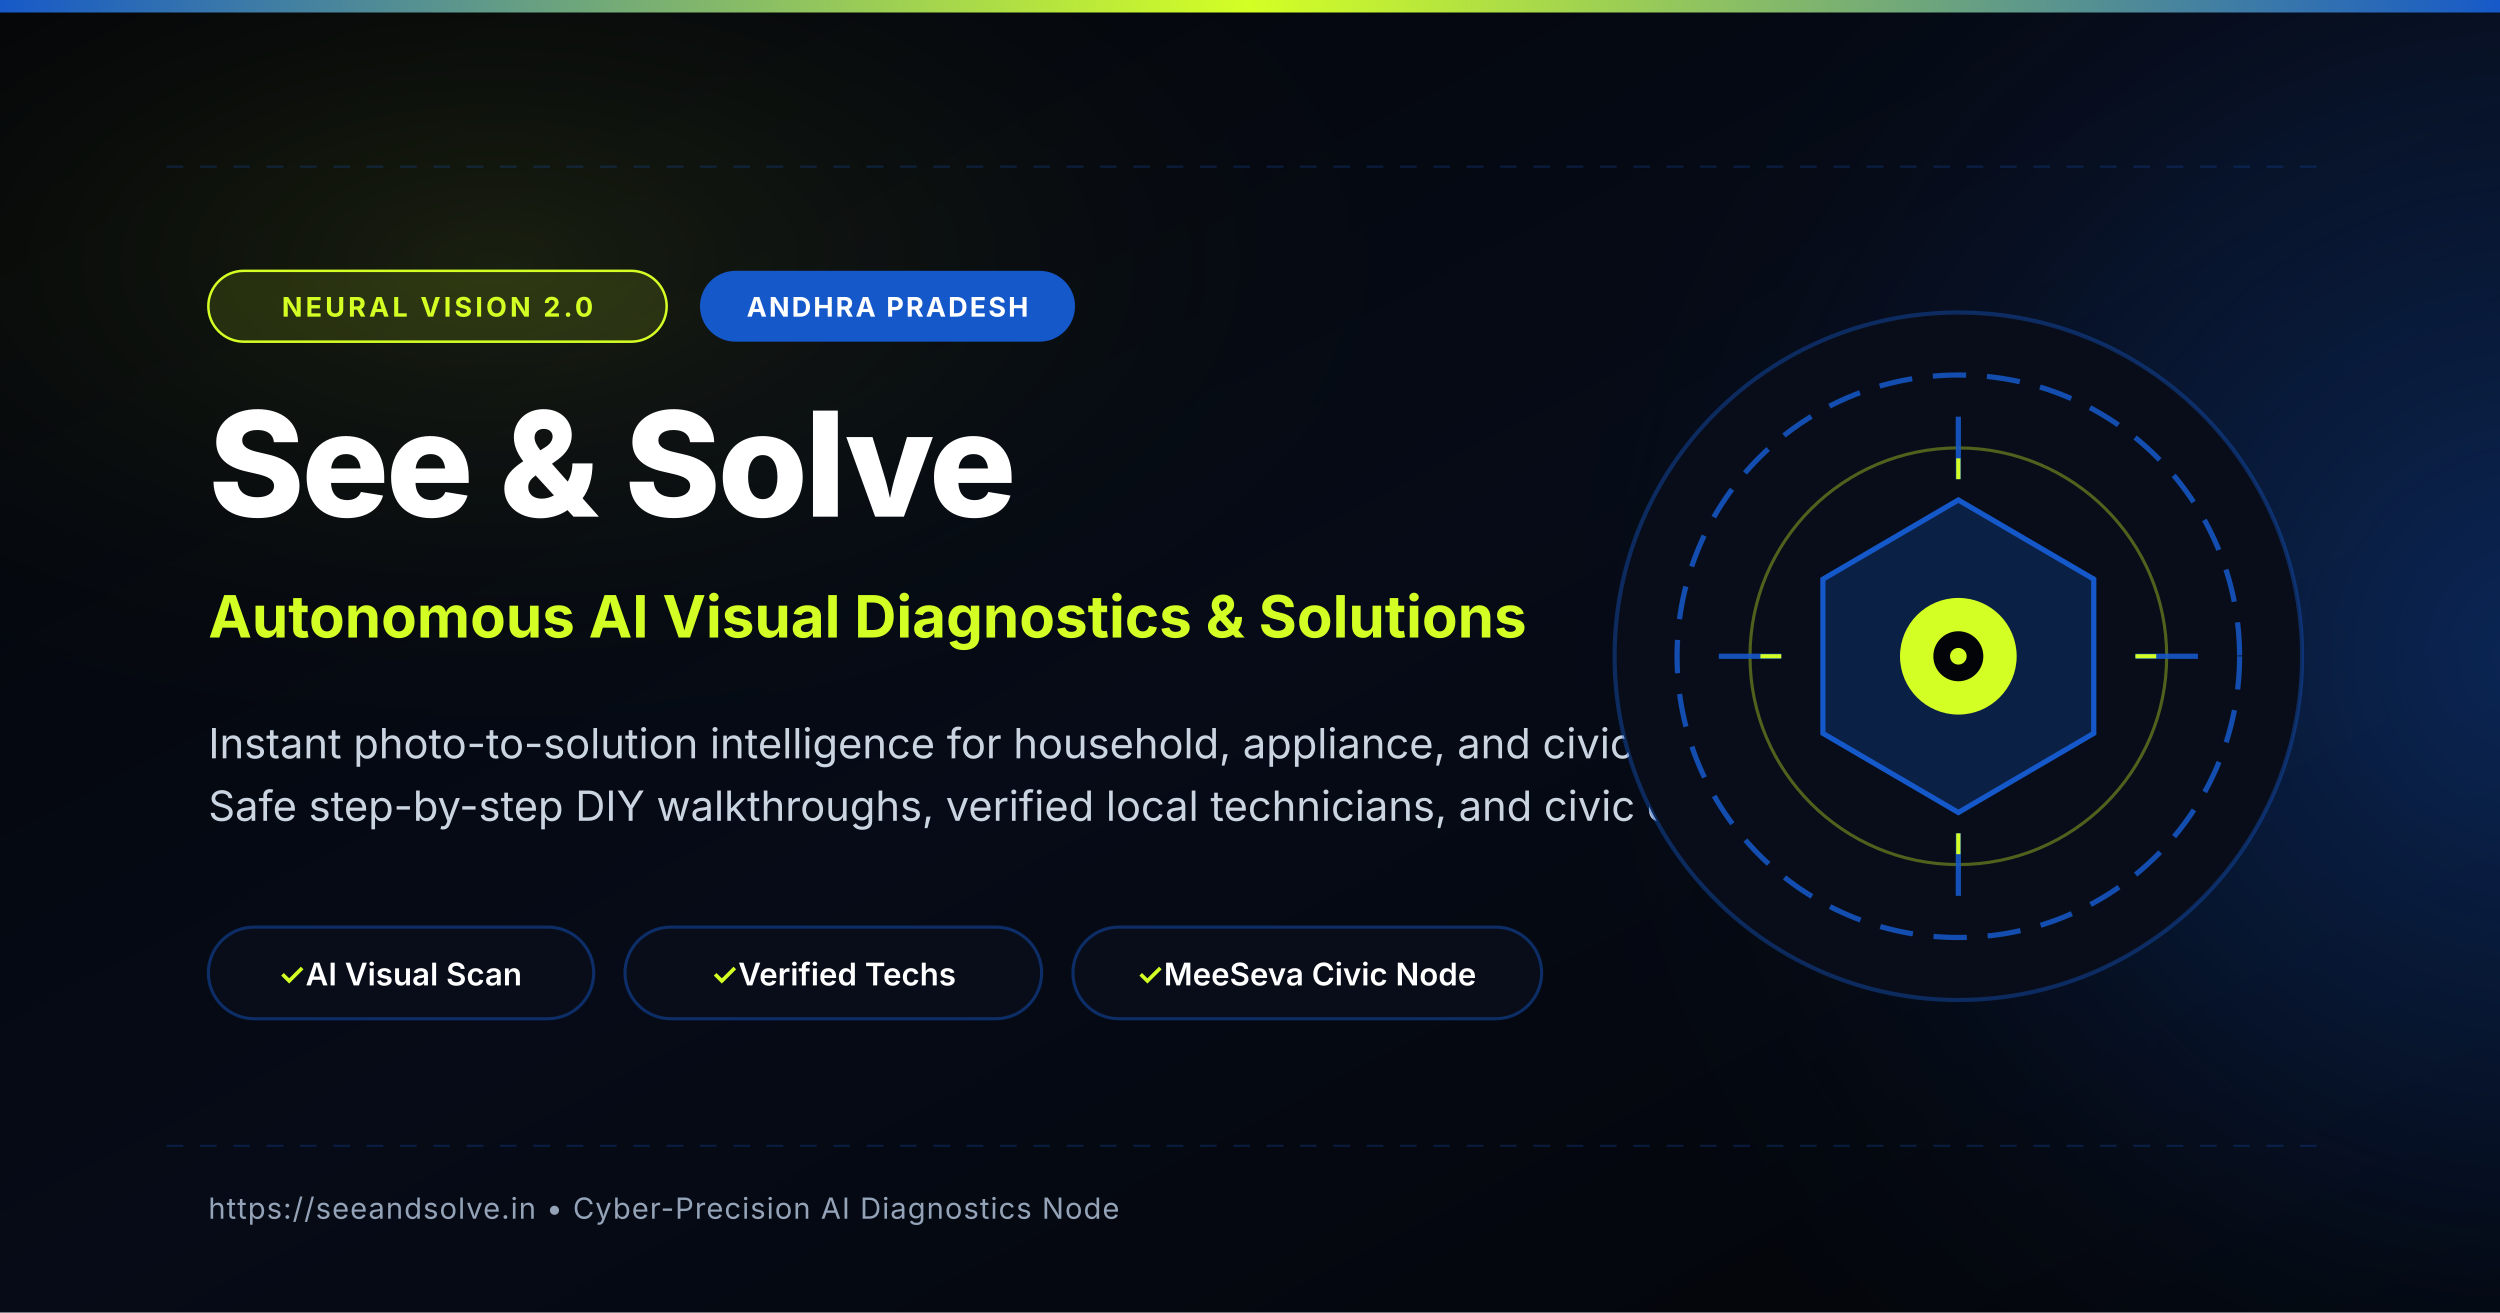
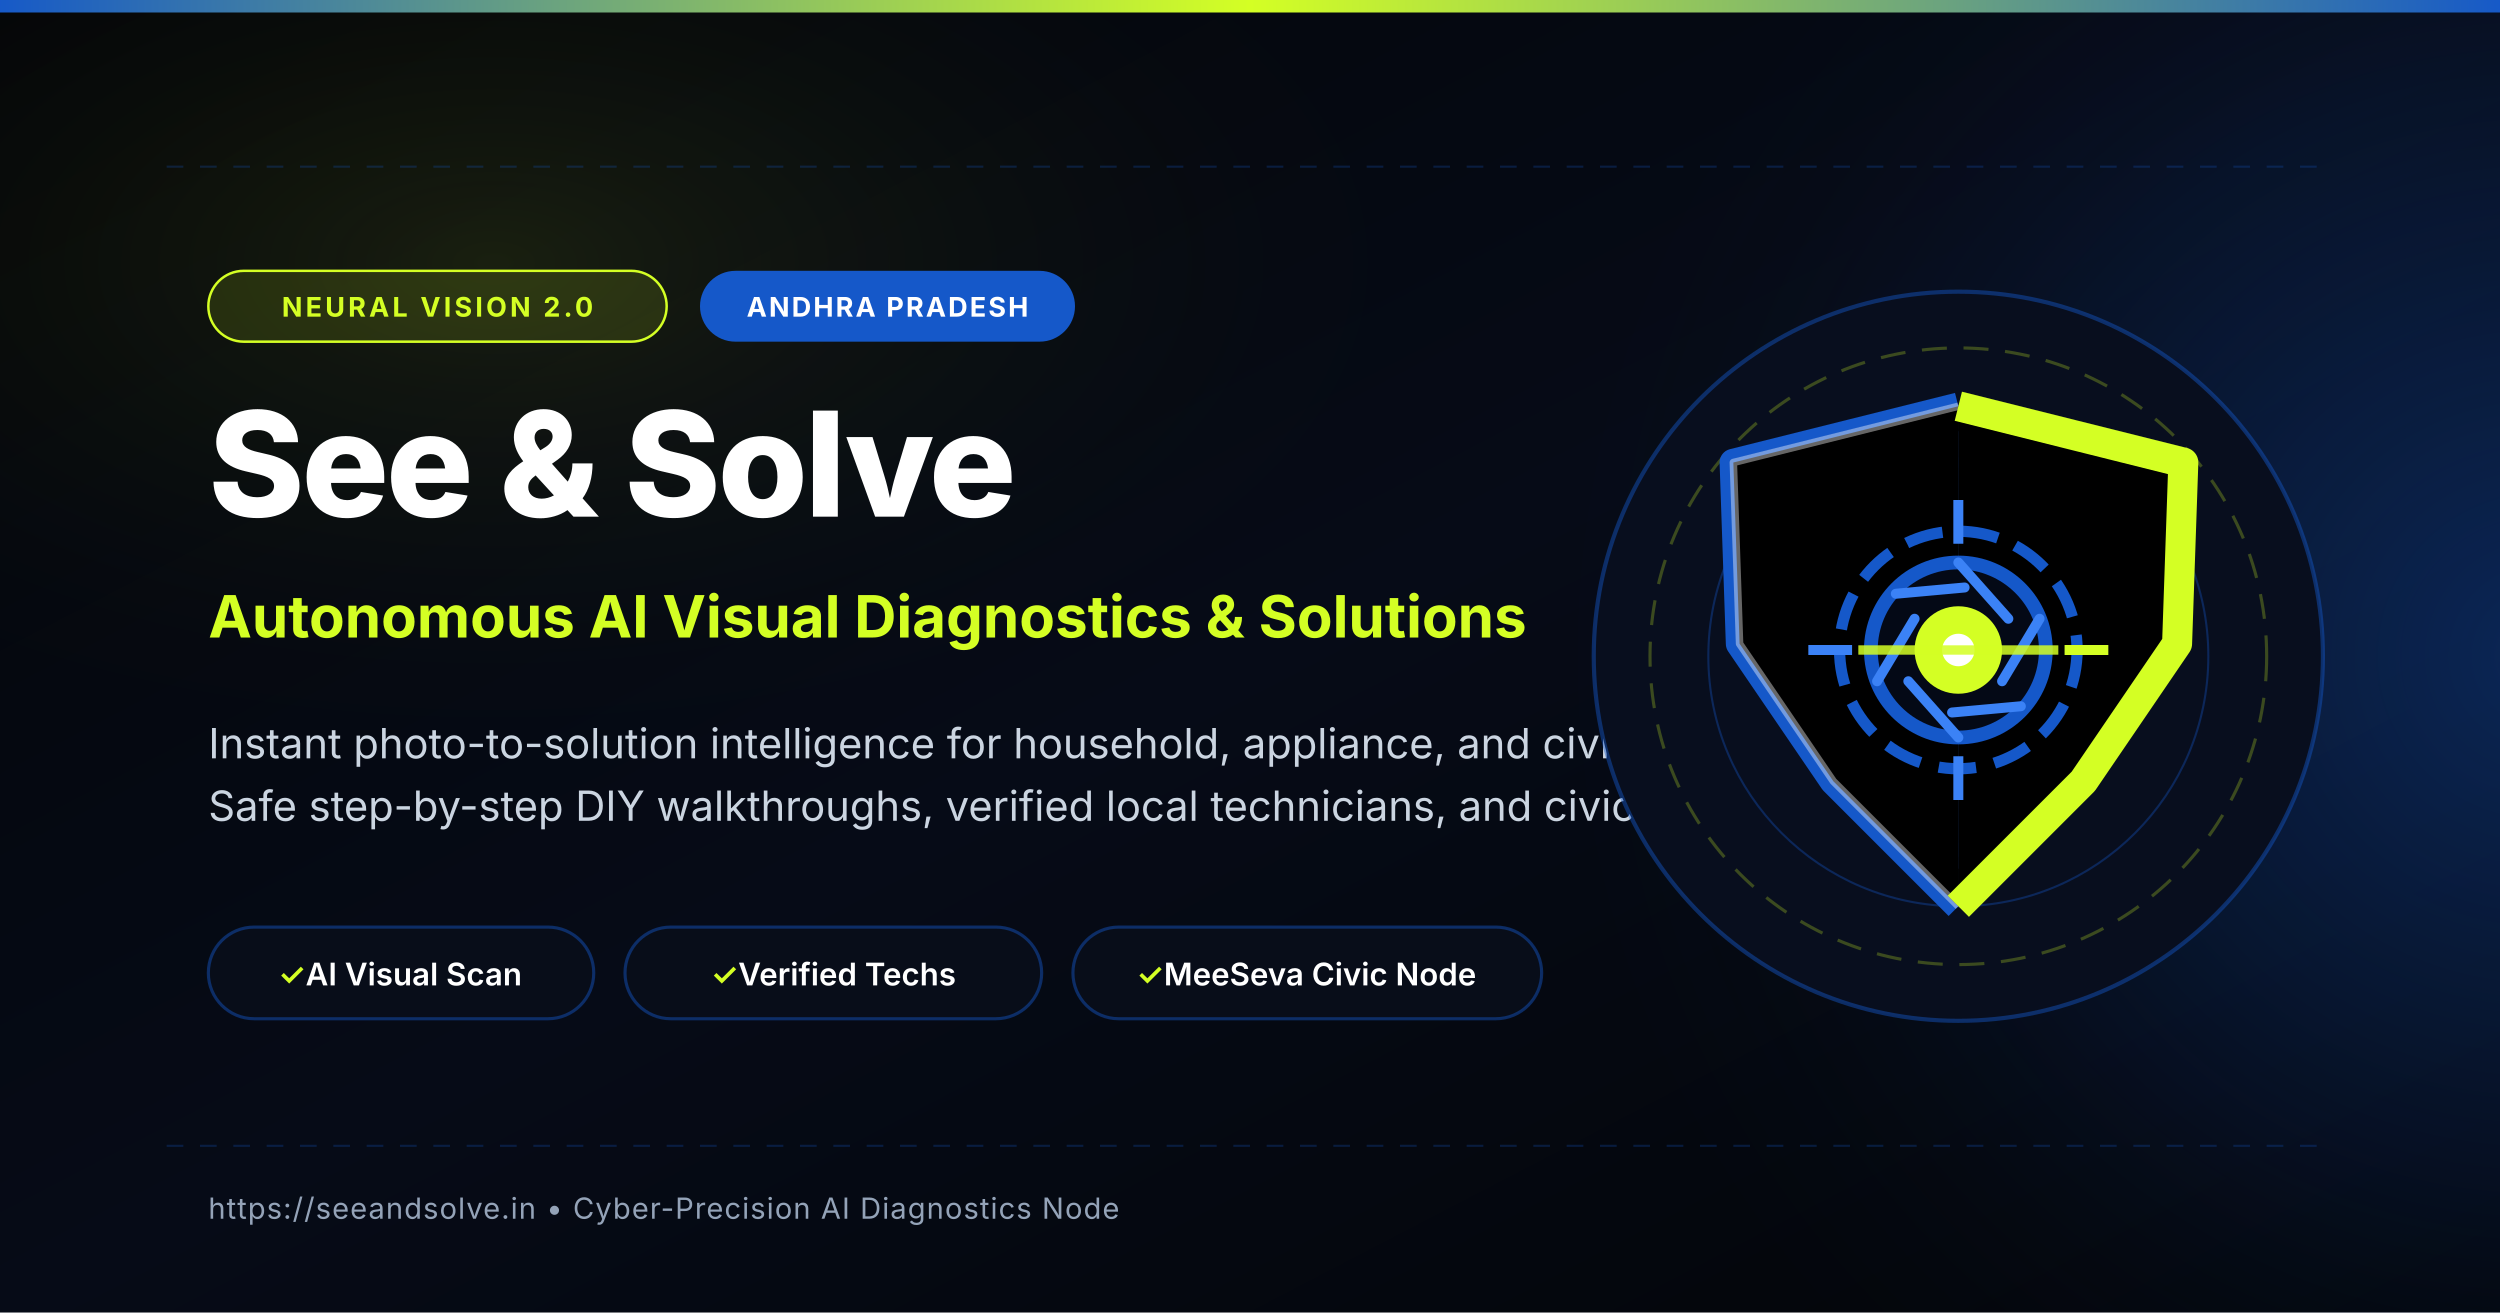
<svg xmlns="http://www.w3.org/2000/svg" viewBox="0 0 1200 630" width="1200" height="630">
  <defs>
    <linearGradient id="bgGrad" x1="0%" y1="0%" x2="100%" y2="100%">
      <stop offset="0%" stop-color="#030407" />
      <stop offset="50%" stop-color="#060b17" />
      <stop offset="100%" stop-color="#030407" />
    </linearGradient>
    <linearGradient id="blueGlow" x1="0%" y1="0%" x2="100%" y2="0%">
      <stop offset="0%" stop-color="#1558C9" />
      <stop offset="50%" stop-color="#D4FF24" />
      <stop offset="100%" stop-color="#1558C9" />
    </linearGradient>
    <radialGradient id="cobaltRadial" cx="80%" cy="50%" r="55%">
      <stop offset="0%" stop-color="#1558C9" stop-opacity="0.38" />
      <stop offset="60%" stop-color="#1558C9" stop-opacity="0.08" />
      <stop offset="100%" stop-color="#030407" stop-opacity="0" />
    </radialGradient>
    <radialGradient id="limeSubtle" cx="20%" cy="20%" r="40%">
      <stop offset="0%" stop-color="#D4FF24" stop-opacity="0.10" />
      <stop offset="100%" stop-color="#030407" stop-opacity="0" />
    </radialGradient>
  </defs>
  <rect width="1200" height="630" fill="url(#bgGrad)" />
  <rect width="1200" height="630" fill="url(#limeSubtle)" />
  <circle cx="950" cy="315" r="450" fill="url(#cobaltRadial)" />
  <rect x="0" y="0" width="1200" height="6" fill="url(#blueGlow)" />
  <line x1="80" y1="80" x2="1120" y2="80" stroke="rgba(21, 88, 201, 0.25)" stroke-width="1" stroke-dasharray="8 8" />
  <line x1="80" y1="550" x2="1120" y2="550" stroke="rgba(21, 88, 201, 0.25)" stroke-width="1" stroke-dasharray="8 8" />
  <g transform="translate(100, 130)">
    <rect x="0" y="0" width="220" height="34" rx="17" fill="rgba(212, 255, 36, 0.12)" stroke="#D4FF24" stroke-width="1.2" />
    <text x="110" y="22" fill="#D4FF24" font-family="'Outfit', -apple-system, sans-serif" font-size="13" font-weight="700" text-anchor="middle" letter-spacing="1.5">NEURAL VISION 2.0</text>
    <rect x="236" y="0" width="180" height="34" rx="17" fill="#1558C9" />
    <text x="326" y="22" fill="#FFFFFF" font-family="'Outfit', -apple-system, sans-serif" font-size="13" font-weight="700" text-anchor="middle" letter-spacing="1">ANDHRA PRADESH</text>
    <text x="0" y="118" fill="#FFFFFF" font-family="'Outfit', -apple-system, sans-serif" font-size="70" font-weight="800" letter-spacing="-1.5">See &amp; Solve</text>
    <text x="0" y="176" fill="#D4FF24" font-family="'Outfit', -apple-system, sans-serif" font-size="28" font-weight="700">Autonomous AI Visual Diagnostics &amp; Solutions</text>
    <text x="0" y="234" fill="#CBD5E1" font-family="'Inter', -apple-system, sans-serif" font-size="20" font-weight="400">
      <tspan x="0" dy="0">Instant photo-to-solution intelligence for household, appliance, and civic issues.</tspan>
      <tspan x="0" dy="30">Safe step-by-step DIY walkthroughs, verified local technicians, and civic complaint drafts.</tspan>
    </text>
    <g transform="translate(0, 315)">
      <rect x="0" y="0" width="185" height="44" rx="22" fill="#080d19" stroke="rgba(21, 88, 201, 0.45)" stroke-width="1.5" />
      <text x="92" y="28" fill="#FFFFFF" font-family="'Inter', -apple-system, sans-serif" font-size="15" font-weight="600" text-anchor="middle">
        <tspan fill="#D4FF24">✓ </tspan>AI Visual Scan</text>
      <rect x="200" y="0" width="200" height="44" rx="22" fill="#080d19" stroke="rgba(21, 88, 201, 0.45)" stroke-width="1.5" />
      <text x="300" y="28" fill="#FFFFFF" font-family="'Inter', -apple-system, sans-serif" font-size="15" font-weight="600" text-anchor="middle">
        <tspan fill="#D4FF24">✓ </tspan>Verified Techs</text>
      <rect x="415" y="0" width="225" height="44" rx="22" fill="#080d19" stroke="rgba(21, 88, 201, 0.45)" stroke-width="1.5" />
      <text x="527" y="28" fill="#FFFFFF" font-family="'Inter', -apple-system, sans-serif" font-size="15" font-weight="600" text-anchor="middle">
        <tspan fill="#D4FF24">✓ </tspan>MeeSeva Civic Node</text>
    </g>
  </g>
  <g transform="translate(940, 315)">
-     <circle cx="0" cy="0" r="165" fill="#080d19" stroke="rgba(21, 88, 201, 0.4)" stroke-width="2" />
-     <circle cx="0" cy="0" r="135" fill="none" stroke="#1558C9" stroke-width="2.5" stroke-dasharray="16 10" opacity="0.85" />
-     <circle cx="0" cy="0" r="100" fill="none" stroke="rgba(212, 255, 36, 0.35)" stroke-width="1.5" />
-     <polygon points="0,-75 65,-37 65,37 0,75 -65,37 -65,-37" fill="rgba(21, 88, 201, 0.25)" stroke="#1558C9" stroke-width="2.5" />
-     <circle cx="0" cy="0" r="28" fill="#D4FF24" />
-     <circle cx="0" cy="0" r="12" fill="#030407" />
-     <circle cx="0" cy="0" r="4" fill="#D4FF24" />
-     <path d="M0,-115 L0,-85 M0,115 L0,85 M-115,0 L-85,0 M115,0 L85,0" stroke="#1558C9" stroke-width="2.5" opacity="0.9" />
-     <path d="M0,-95 L0,-85 M0,95 L0,85 M-95,0 L-85,0 M95,0 L85,0" stroke="#D4FF24" stroke-width="2" />
+     <circle cx="0" cy="0" r="175" fill="#080e1e" stroke="rgba(21, 88, 201, 0.45)" stroke-width="2" />
+     <circle cx="0" cy="0" r="148" fill="none" stroke="rgba(212, 255, 36, 0.25)" stroke-width="1.5" stroke-dasharray="12 8" />
+     <circle cx="0" cy="0" r="120" fill="none" stroke="rgba(21, 88, 201, 0.35)" stroke-width="1" />
+     <g transform="translate(-144, -144) scale(6)">
+       <polygon points="24,4 42,8.5 41.5,23 34,34 24,44 14,34 6.5,23 6,8.5" fill="#060b18" />
+       <polygon points="24,8.5 38.5,12 38,22.5 31.5,32 24,39.5 16.5,32 10,22.5 9.5,12" fill="rgba(12,22,48,0.85)" stroke="#0A235F" stroke-width="0.8" />
+       <line x1="24" y1="6" x2="24" y2="41" stroke="rgba(59,130,246,0.5)" stroke-width="0.8" />
+       <path d="M 24,4 L 6,8.5 L 6.5,23 L 14,34 L 24,44" stroke="#1558C9" stroke-width="2.2" stroke-linejoin="round" />
+       <path d="M 24,4 L 6,8.5 L 6.5,23 L 14,34 L 24,44" stroke="rgba(255,255,255,0.4)" stroke-width="0.6" stroke-linejoin="round" />
+       <path d="M 24,4 L 42,8.5 L 41.5,23 L 34,34 L 24,44" stroke="#D4FF24" stroke-width="2.4" stroke-linejoin="round" />
+       <circle cx="24" cy="23.5" r="9.5" fill="none" stroke="#1558C9" stroke-width="0.9" stroke-dasharray="3 1.5" />
+       <line x1="12" y1="23.5" x2="15.5" y2="23.5" stroke="#3B82F6" stroke-width="0.8" />
+       <line x1="32.5" y1="23.5" x2="36" y2="23.5" stroke="#D4FF24" stroke-width="0.8" />
+       <line x1="24" y1="11.5" x2="24" y2="15" stroke="#3B82F6" stroke-width="0.8" />
+       <line x1="24" y1="32" x2="24" y2="35.5" stroke="#3B82F6" stroke-width="0.8" />
+       <circle cx="24" cy="23.5" r="7" fill="#040916" stroke="#1558C9" stroke-width="1.1" />
+       <line x1="24" y1="16.5" x2="28" y2="21" stroke="#3B82F6" stroke-width="0.8" stroke-linecap="round" />
+       <line x1="30.5" y1="21" x2="27.5" y2="26" stroke="#3B82F6" stroke-width="0.8" stroke-linecap="round" />
+       <line x1="29" y1="28" x2="23.5" y2="28.5" stroke="#3B82F6" stroke-width="0.8" stroke-linecap="round" />
+       <line x1="24" y1="30.5" x2="20" y2="26" stroke="#3B82F6" stroke-width="0.8" stroke-linecap="round" />
+       <line x1="17.5" y1="26" x2="20.5" y2="21" stroke="#3B82F6" stroke-width="0.8" stroke-linecap="round" />
+       <line x1="19" y1="19" x2="24.5" y2="18.5" stroke="#3B82F6" stroke-width="0.8" stroke-linecap="round" />
+       <circle cx="24" cy="23.5" r="3.5" fill="#D4FF24" />
+       <circle cx="24" cy="23.5" r="1.3" fill="#FFFFFF" />
+       <line x1="16" y1="23.5" x2="32" y2="23.5" stroke="rgba(212,255,36,0.85)" stroke-width="0.75" />
+     </g>
  </g>
  <text x="100" y="585" fill="#94A3B8" font-family="'Inter', -apple-system, sans-serif" font-size="14" letter-spacing="0.5">https://seeandsolve.in • Cyber-Precision AI Diagnostics Node</text>
</svg>
